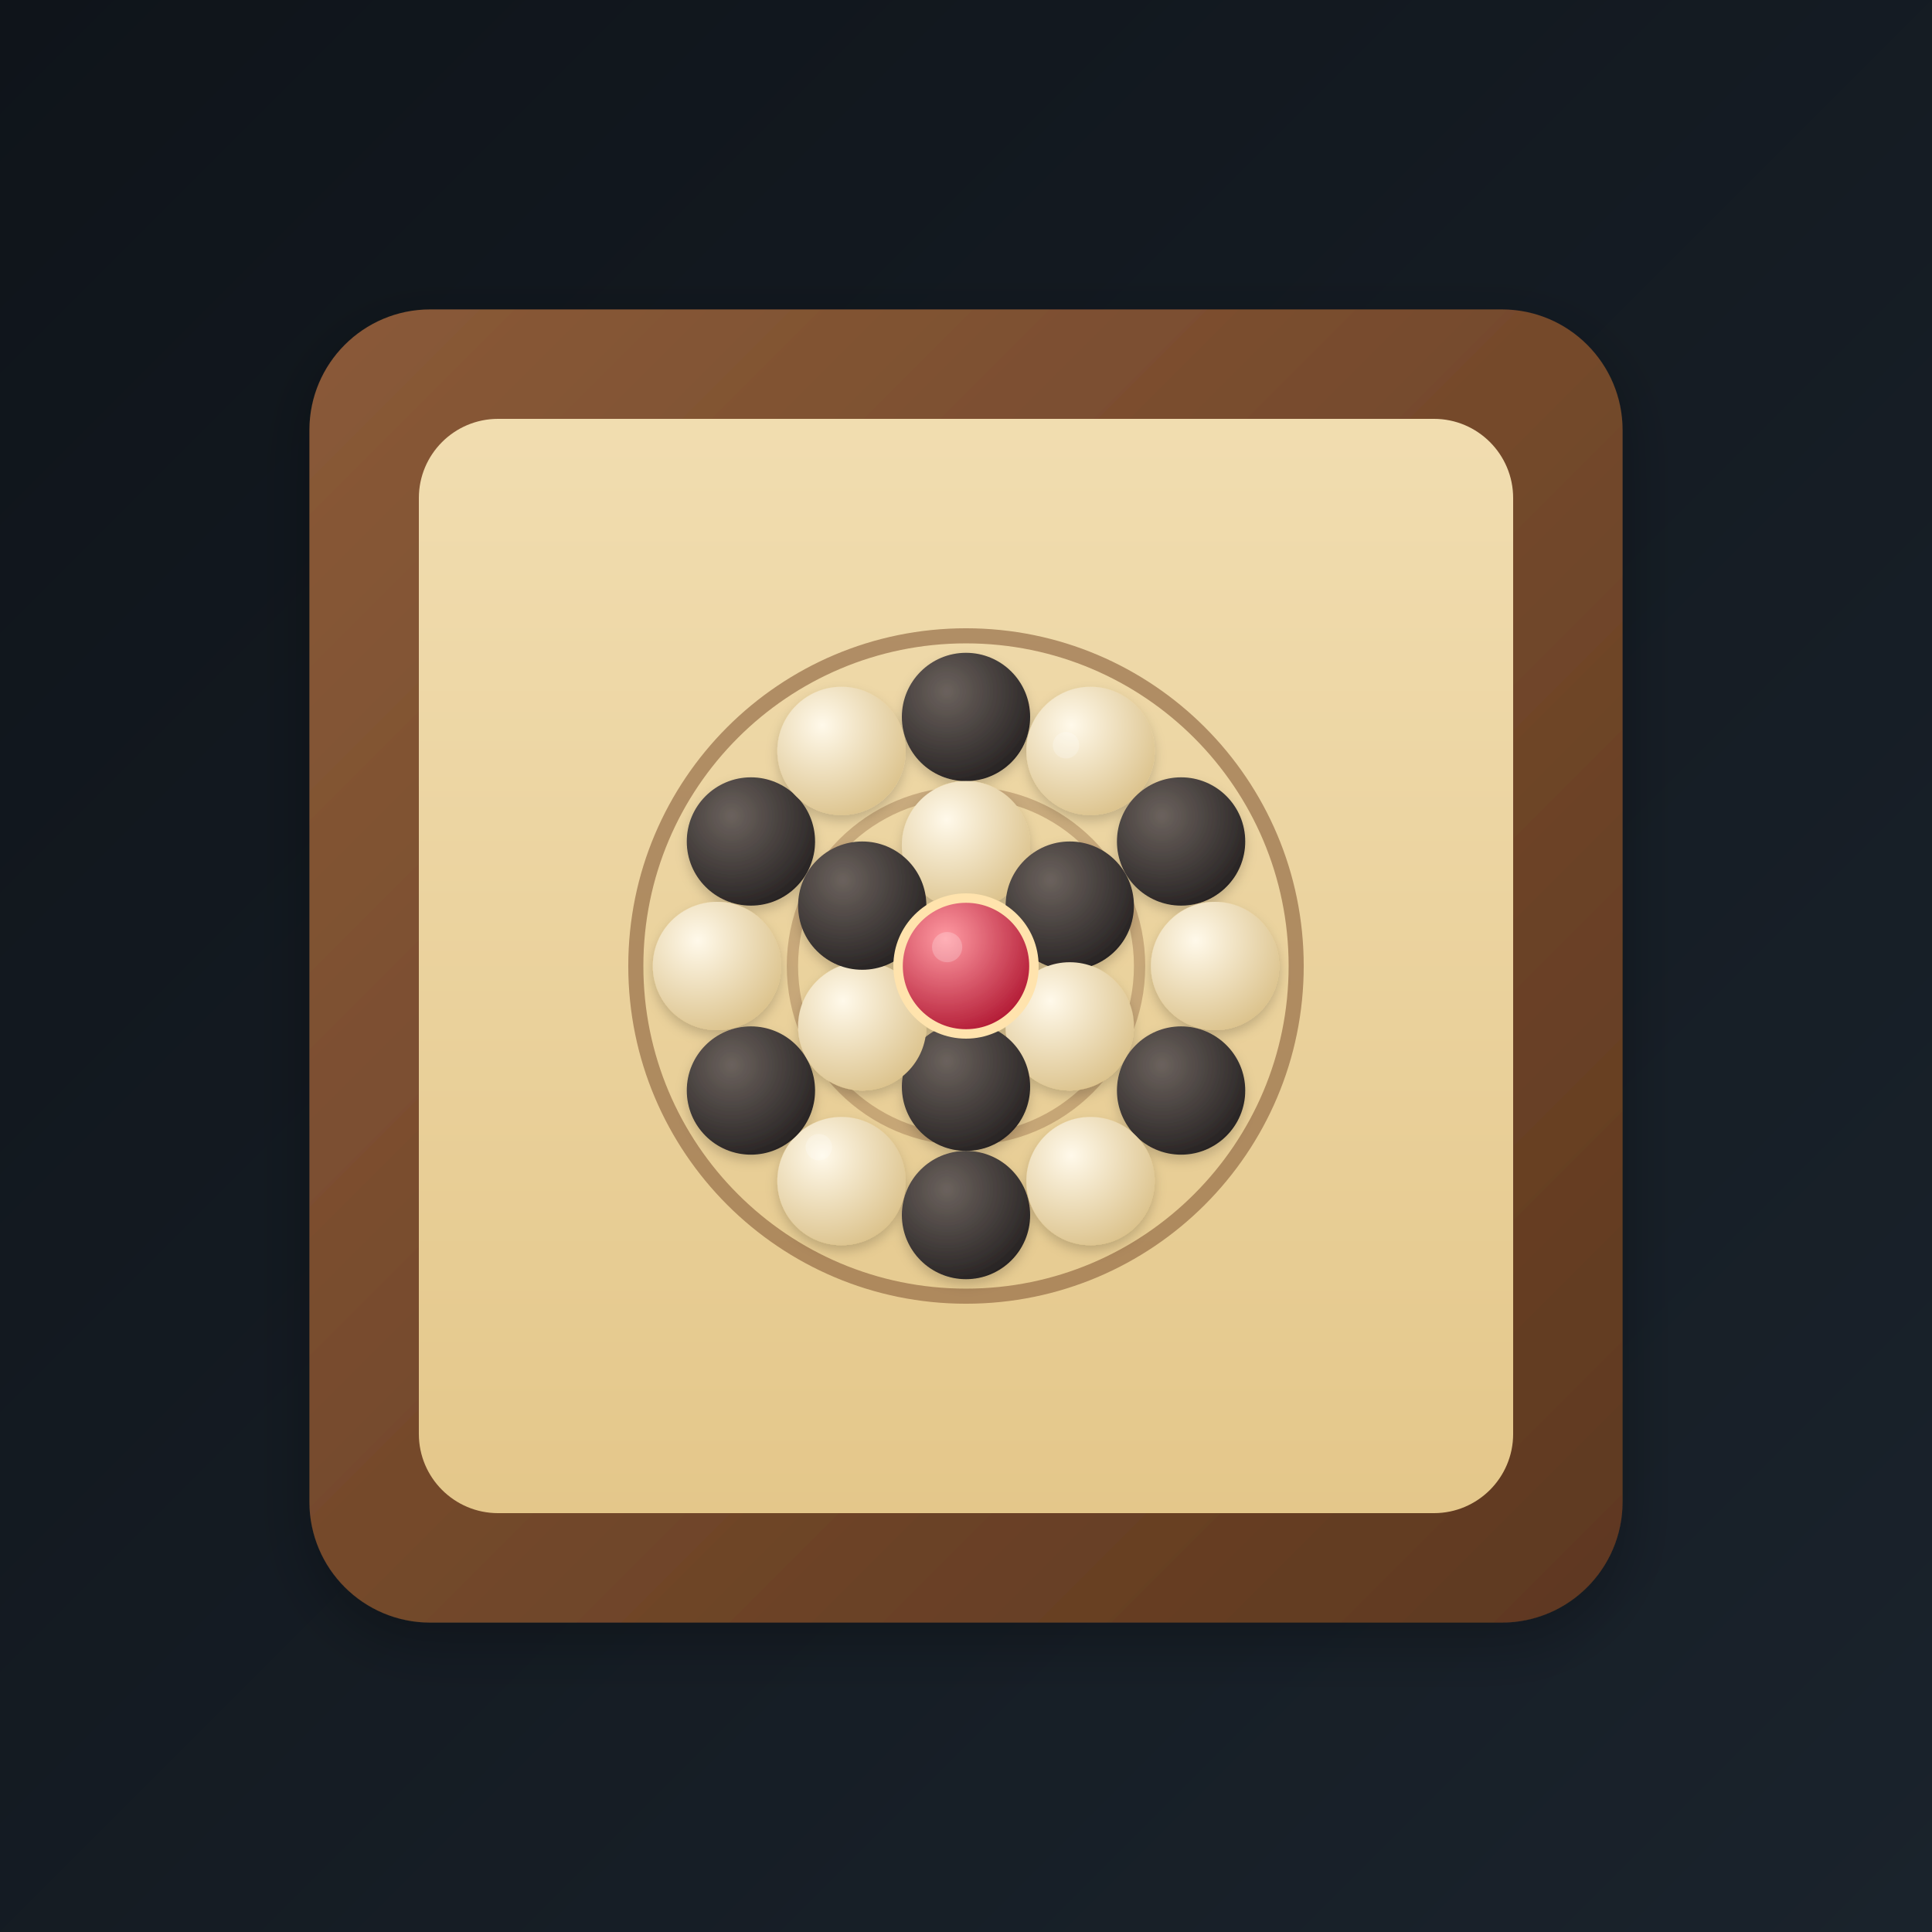
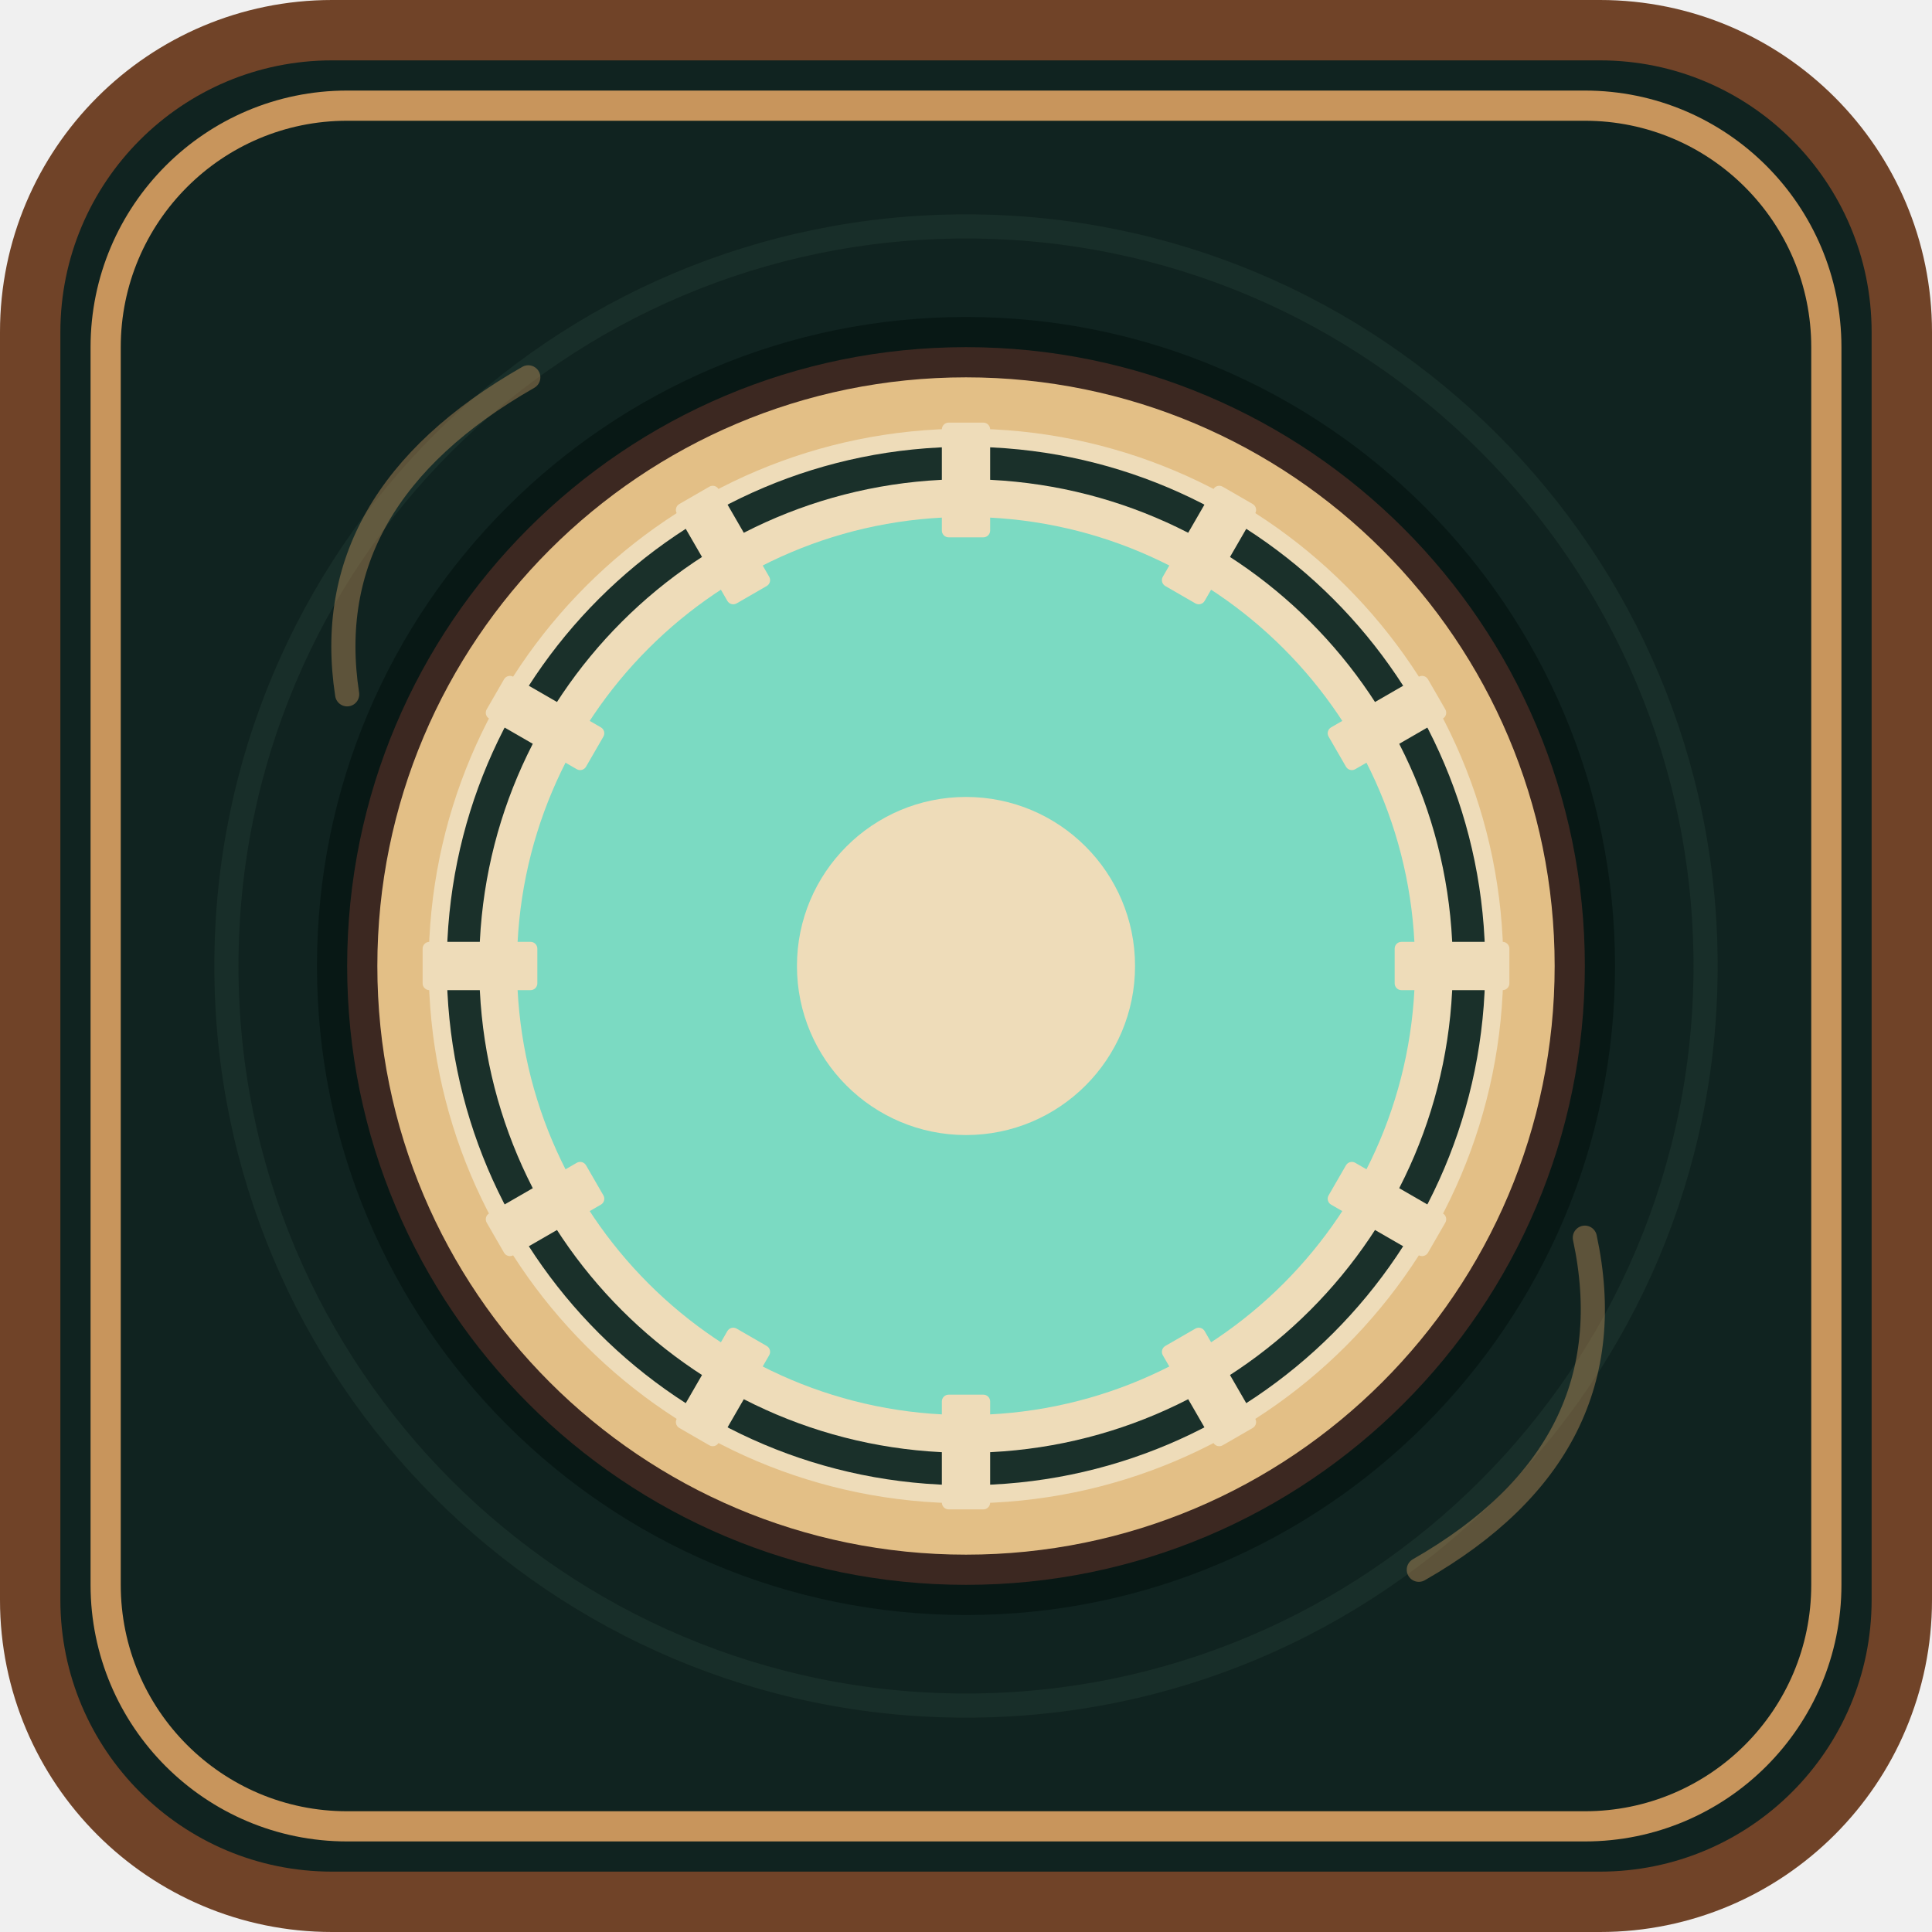
- <svg xmlns="http://www.w3.org/2000/svg" width="1024" height="1024" viewBox="0 0 1024 1024" role="img" aria-labelledby="title desc">
-   <defs>
-     <linearGradient id="bg" x1="0" y1="0" x2="1" y2="1">
-       <stop offset="0%" stop-color="#0f141a" />
-       <stop offset="100%" stop-color="#1a232c" />
-     </linearGradient>
-     <linearGradient id="frame" x1="0" y1="0" x2="1" y2="1">
-       <stop offset="0%" stop-color="#8a5a38" />
-       <stop offset="100%" stop-color="#5e381f" />
-     </linearGradient>
-     <linearGradient id="surface" x1="0" y1="0" x2="0" y2="1">
-       <stop offset="0%" stop-color="#f1ddb0" />
-       <stop offset="100%" stop-color="#e4c78a" />
-     </linearGradient>
-     <radialGradient id="glow" cx="50%" cy="50%" r="50%">
-       <stop offset="0%" stop-color="#69e0d1" stop-opacity="0.20" />
-       <stop offset="100%" stop-color="#69e0d1" stop-opacity="0" />
-     </radialGradient>
-     <radialGradient id="pieceLight" cx="35%" cy="30%" r="75%">
-       <stop offset="0%" stop-color="#fff9ea" />
-       <stop offset="100%" stop-color="#dcc38d" />
-     </radialGradient>
-     <radialGradient id="pieceDark" cx="35%" cy="30%" r="75%">
-       <stop offset="0%" stop-color="#6b625d" />
-       <stop offset="100%" stop-color="#272323" />
-     </radialGradient>
-     <radialGradient id="queen" cx="35%" cy="30%" r="75%">
-       <stop offset="0%" stop-color="#ff9aa2" />
-       <stop offset="100%" stop-color="#b01631" />
-     </radialGradient>
-     <filter id="shadow" x="-20%" y="-20%" width="140%" height="140%">
-       <feDropShadow dx="0" dy="10" stdDeviation="16" flood-color="#000" flood-opacity="0.26" />
-     </filter>
-     <filter id="coinShadow" x="-30%" y="-30%" width="160%" height="160%">
-       <feDropShadow dx="0" dy="3" stdDeviation="3" flood-color="#000" flood-opacity="0.18" />
-     </filter>
-   </defs>
-   <rect width="1024" height="1024" fill="url(#bg)" />
-   <circle cx="512" cy="512" r="320" fill="url(#glow)" />
-   <g filter="url(#shadow)">
-     <rect x="164" y="164" width="696" height="696" rx="64" fill="url(#frame)" />
-     <rect x="222" y="222" width="580" height="580" rx="42" fill="url(#surface)" />
-   </g>
-   <circle cx="512" cy="512" r="175" fill="none" stroke="#8f6540" stroke-width="8" opacity="0.65" />
-   <circle cx="512" cy="512" r="92" fill="none" stroke="#8f6540" stroke-width="6" opacity="0.38" />
-   <g transform="translate(512 512)" filter="url(#coinShadow)">
-     <circle cx="0" cy="-132" r="34" fill="url(#pieceDark)" />
-     <circle cx="66" cy="-114" r="34" fill="url(#pieceLight)" />
-     <circle cx="114" cy="-66" r="34" fill="url(#pieceDark)" />
-     <circle cx="132" cy="0" r="34" fill="url(#pieceLight)" />
-     <circle cx="114" cy="66" r="34" fill="url(#pieceDark)" />
-     <circle cx="66" cy="114" r="34" fill="url(#pieceLight)" />
-     <circle cx="0" cy="132" r="34" fill="url(#pieceDark)" />
-     <circle cx="-66" cy="114" r="34" fill="url(#pieceLight)" />
-     <circle cx="-114" cy="66" r="34" fill="url(#pieceDark)" />
-     <circle cx="-132" cy="0" r="34" fill="url(#pieceLight)" />
-     <circle cx="-114" cy="-66" r="34" fill="url(#pieceDark)" />
-     <circle cx="-66" cy="-114" r="34" fill="url(#pieceLight)" />
-     <circle cx="0" cy="-64" r="34" fill="url(#pieceLight)" />
-     <circle cx="55" cy="-32" r="34" fill="url(#pieceDark)" />
-     <circle cx="55" cy="32" r="34" fill="url(#pieceLight)" />
-     <circle cx="0" cy="64" r="34" fill="url(#pieceDark)" />
-     <circle cx="-55" cy="32" r="34" fill="url(#pieceLight)" />
-     <circle cx="-55" cy="-32" r="34" fill="url(#pieceDark)" />
-     <circle cx="0" cy="0" r="36" fill="url(#queen)" stroke="#ffe3ad" stroke-width="5" />
-     <g fill="#ffffff" opacity="0.22">
-       <circle cx="-10" cy="-10" r="8" />
-       <circle cx="53" cy="-117" r="7" />
-       <circle cx="-78" cy="96" r="7" />
-     </g>
-   </g>
+ <svg xmlns="http://www.w3.org/2000/svg" width="128" height="128" viewBox="0 0 128 128">
+   <rect x="2" y="2" width="124" height="124" rx="20" fill="#102320" stroke="#704328" stroke-width="4" />
+   <rect x="7" y="7" width="114" height="114" rx="16" fill="none" stroke="#c8955c" stroke-width="2" />
+   <circle cx="64" cy="64" r="49" fill="none" stroke="#1a302a" stroke-width="1.6" opacity=".85" />
+   <path d="M23 46 Q21 33 35 25" stroke="#c8955c" stroke-width="1.6" fill="none" stroke-linecap="round" opacity=".42" />
+   <path d="M105 82 Q108 96 94 104" stroke="#c8955c" stroke-width="1.6" fill="none" stroke-linecap="round" opacity=".42" />
+   <circle cx="64" cy="64" r="43" fill="#081815" />
+   <circle cx="64" cy="64" r="40" fill="#e3bf86" stroke="#3c2821" stroke-width="2" />
+   <circle cx="64" cy="64" r="35" fill="#1a302a" stroke="#eedcb9" stroke-width="1.2" />
+   <circle cx="64" cy="64" r="31" fill="#7bdac2" stroke="#eedcb9" stroke-width="2.5" />
+   <rect x="62.40" y="28.00" width="3.2" height="7.6" rx=".45" fill="#eedcb9" transform="rotate(0 64.00 31.80)" />
+   <rect x="78.50" y="32.31" width="3.2" height="7.6" rx=".45" fill="#eedcb9" transform="rotate(30 80.10 36.11)" />
+   <rect x="90.29" y="44.10" width="3.2" height="7.6" rx=".45" fill="#eedcb9" transform="rotate(60 91.89 47.90)" />
+   <rect x="94.60" y="60.20" width="3.2" height="7.6" rx=".45" fill="#eedcb9" transform="rotate(90 96.20 64.00)" />
+   <rect x="90.29" y="76.30" width="3.2" height="7.6" rx=".45" fill="#eedcb9" transform="rotate(120 91.89 80.10)" />
+   <rect x="78.50" y="88.09" width="3.2" height="7.6" rx=".45" fill="#eedcb9" transform="rotate(150 80.10 91.89)" />
+   <rect x="62.40" y="92.40" width="3.2" height="7.6" rx=".45" fill="#eedcb9" transform="rotate(180 64.00 96.20)" />
+   <rect x="46.30" y="88.09" width="3.2" height="7.6" rx=".45" fill="#eedcb9" transform="rotate(210 47.90 91.89)" />
+   <rect x="34.51" y="76.30" width="3.2" height="7.6" rx=".45" fill="#eedcb9" transform="rotate(240 36.11 80.10)" />
+   <rect x="30.20" y="60.20" width="3.2" height="7.6" rx=".45" fill="#eedcb9" transform="rotate(270 31.80 64.00)" />
+   <rect x="34.51" y="44.10" width="3.2" height="7.6" rx=".45" fill="#eedcb9" transform="rotate(300 36.11 47.90)" />
+   <rect x="46.30" y="32.31" width="3.2" height="7.6" rx=".45" fill="#eedcb9" transform="rotate(330 47.90 36.11)" />
+   <circle cx="64" cy="64" r="11.2" fill="#eedcb9" />
+   <circle cx="64" cy="64" r="6.5" fill="#eedcb9" />
</svg>
